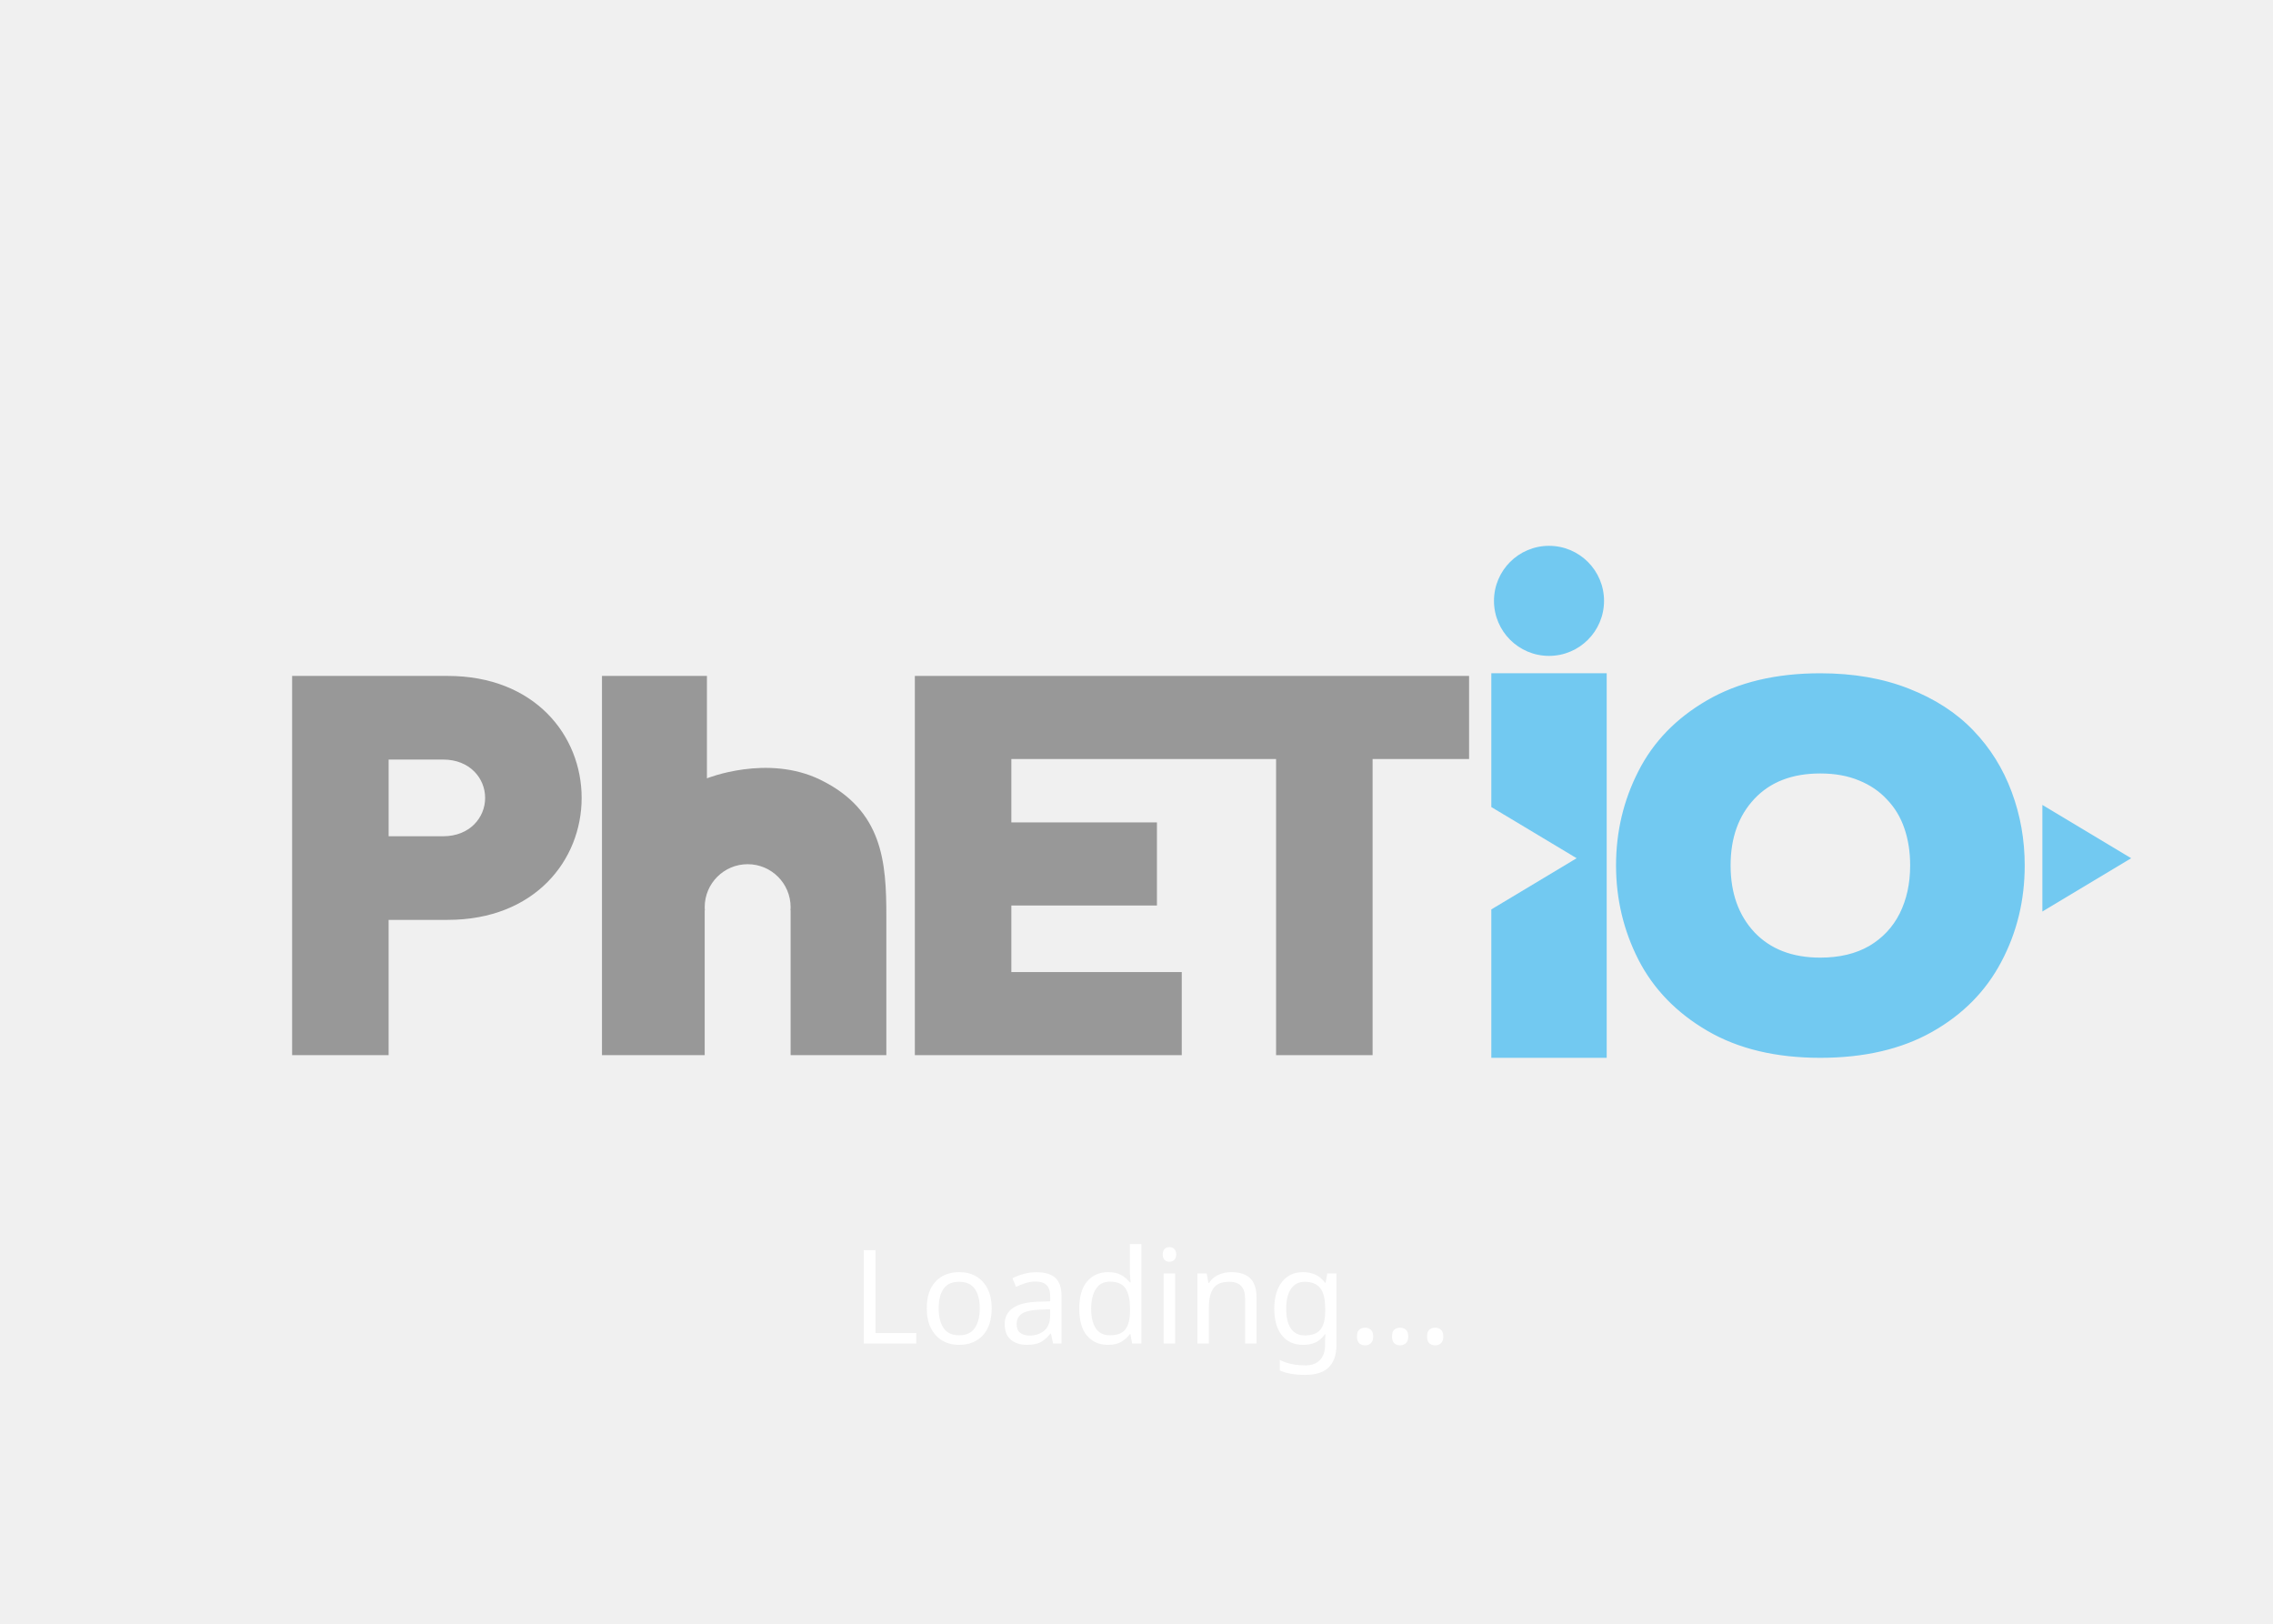
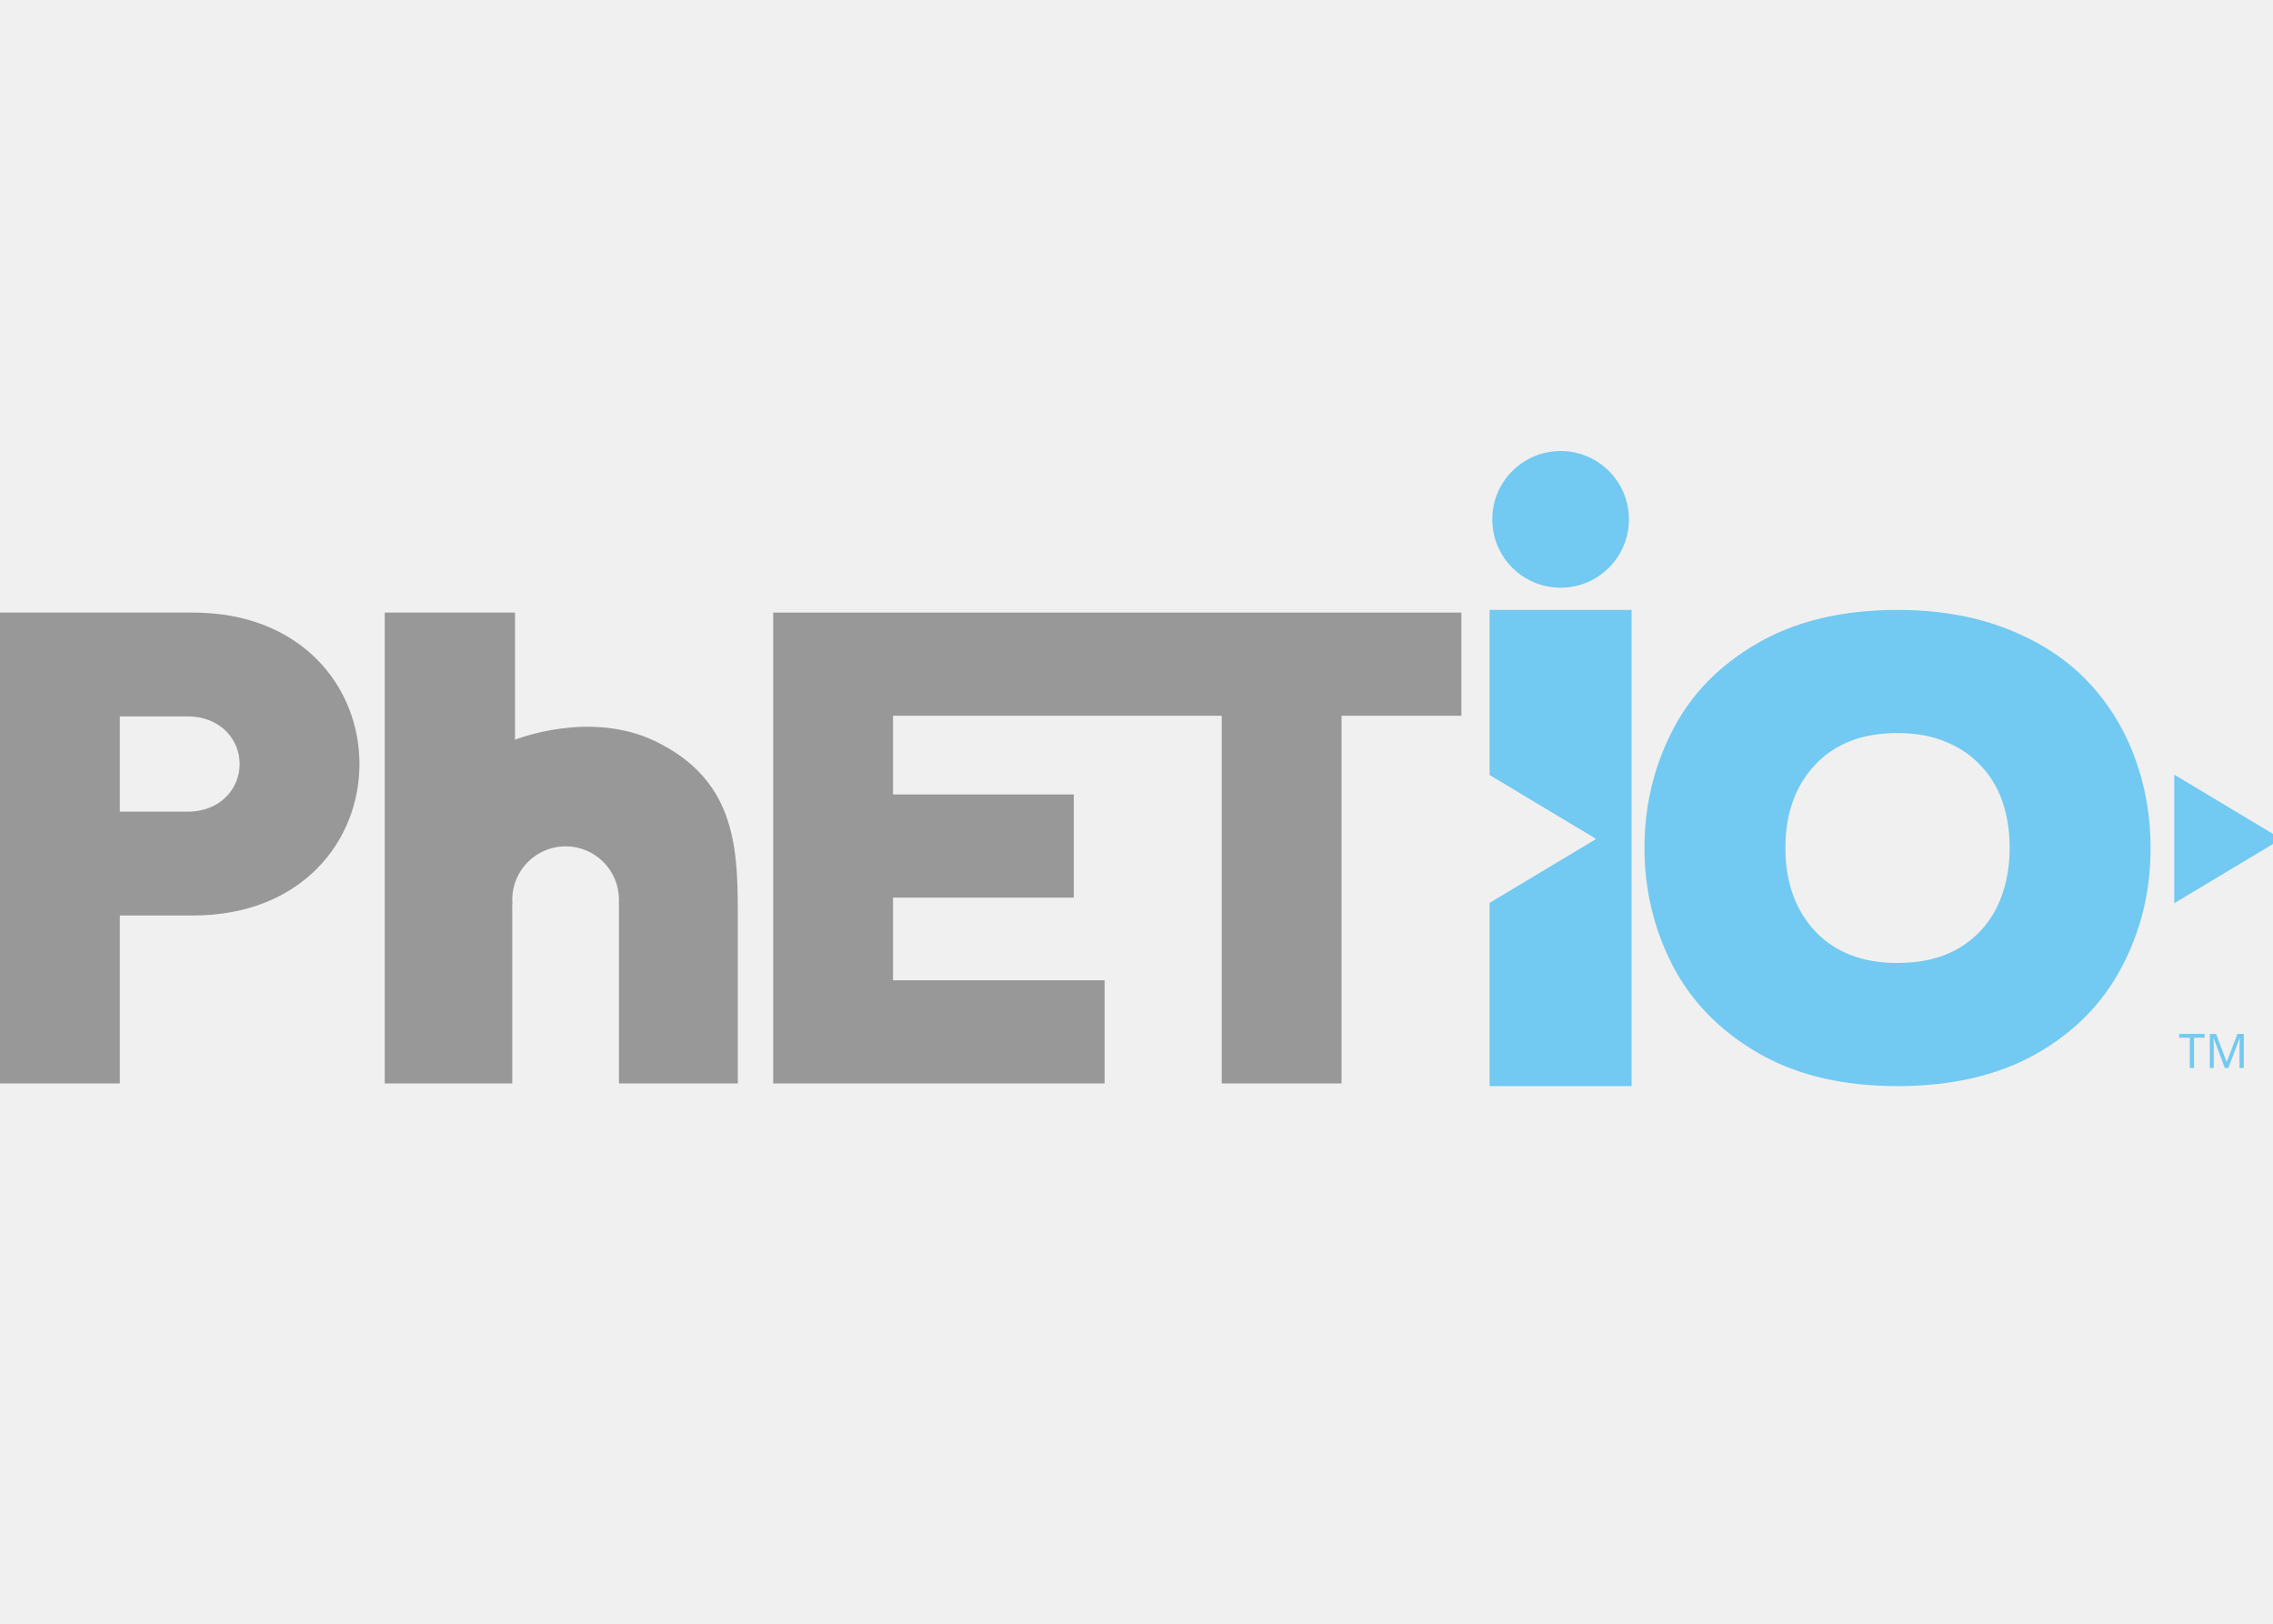
- <svg xmlns="http://www.w3.org/2000/svg" version="1.1" id="Layer_2" x="0px" y="0px" width="504px" height="360px" viewBox="0 0 504 360" enable-background="new 0 0 504 360" xml:space="preserve">
-   <g>
-     <text transform="matrix(1 0 0 1 188.709 297.876)" fill="#FFFFFF" font-family="'Tahoma'" font-size="29">Loading...</text>
+ <svg xmlns="http://www.w3.org/2000/svg" version="1.1" id="Layer_1" x="0px" y="0px" width="504px" height="360px" viewBox="0 0 504 360" enable-background="new 0 0 504 360" xml:space="preserve">
+   <g transform="matrix(1 0 0 1 0 100)">
+     <polygon fill-rule="evenodd" clip-rule="evenodd" fill="#72C9F1" points="361.187,140.212 330.887,140.212 330.887,100.504    333.718,98.806 355.062,86 333.718,73.193 330.887,71.496 330.887,35.815 361.187,35.815  " />
+     <polygon fill="none" stroke="#72C9F1" stroke-width="1.179" stroke-miterlimit="3.864" points="361.187,140.212 330.887,140.212    330.887,100.504 333.718,98.806 355.062,86 333.718,73.193 330.887,71.496 330.887,35.815 361.187,35.815  " />
+     <path fill-rule="evenodd" clip-rule="evenodd" fill="#72C9F1" d="M446.198,87.979c0-3.815-0.544-7.287-1.624-10.418   c-1.083-3.178-2.73-5.917-4.942-8.217c-2.166-2.348-4.824-4.155-7.978-5.429c-3.154-1.32-6.801-1.98-10.941-1.98   c-7.907,0-14.121,2.398-18.639,7.189c-4.519,4.793-6.777,11.077-6.777,18.855c0,7.775,2.259,14.084,6.777,18.927   c4.564,4.794,10.777,7.189,18.639,7.189c5.41,0,10.022-1.101,13.836-3.302c3.813-2.249,6.707-5.33,8.686-9.244   C445.209,97.587,446.198,93.063,446.198,87.979z M476.273,87.979c0,9.488-2.118,18.218-6.355,26.189   c-4.188,7.974-10.448,14.305-18.778,19.001c-8.33,4.695-18.475,7.043-30.427,7.043c-12.097,0-22.333-2.444-30.709-7.337   c-8.38-4.89-14.614-11.32-18.71-19.294c-4.048-7.972-6.07-16.504-6.07-25.603c0-9.148,2.022-17.68,6.07-25.604   c4.047-7.972,10.258-14.377,18.638-19.222c8.424-4.89,18.685-7.334,30.781-7.336c9.036,0,17.084,1.395,24.145,4.183   c7.104,2.787,12.94,6.578,17.507,11.37c4.565,4.747,8.023,10.296,10.378,16.654C475.095,74.332,476.271,80.985,476.273,87.979z" />
+     <path fill="none" stroke="#72C9F1" stroke-width="1.179" stroke-miterlimit="3.864" d="M446.198,87.979   c0-3.815-0.544-7.287-1.624-10.418c-1.083-3.178-2.73-5.917-4.942-8.217c-2.166-2.348-4.824-4.155-7.978-5.429   c-3.154-1.32-6.801-1.98-10.941-1.98c-7.907,0-14.121,2.398-18.639,7.189c-4.519,4.793-6.777,11.077-6.777,18.855   c0,7.775,2.259,14.084,6.777,18.927c4.564,4.794,10.777,7.189,18.639,7.189c5.41,0,10.022-1.101,13.836-3.302   c3.813-2.249,6.707-5.33,8.686-9.244C445.209,97.587,446.198,93.063,446.198,87.979z M476.273,87.979   c0,9.488-2.118,18.218-6.355,26.189c-4.188,7.974-10.448,14.305-18.778,19.001c-8.33,4.695-18.475,7.043-30.427,7.043   c-12.097,0-22.333-2.444-30.709-7.337c-8.38-4.89-14.614-11.32-18.71-19.294c-4.048-7.972-6.07-16.504-6.07-25.603   c0-9.148,2.022-17.68,6.07-25.604c4.047-7.972,10.258-14.377,18.638-19.222c8.424-4.89,18.685-7.334,30.781-7.336   c9.036,0,17.084,1.395,24.145,4.183c7.104,2.787,12.94,6.578,17.507,11.37c4.565,4.747,8.023,10.296,10.378,16.654   C475.095,74.332,476.271,80.985,476.273,87.979z" />
+     <polygon fill-rule="evenodd" clip-rule="evenodd" fill="#72C9F1" points="483.134,73.481 485.887,75.131 504,86 485.887,96.865    483.134,98.519  " />
+     <polygon fill="none" stroke="#72C9F1" stroke-width="1.962" stroke-miterlimit="3.864" points="483.087,73.481 485.84,75.131    503.952,86 485.84,96.865 483.087,98.519  " />
+     <path fill-rule="evenodd" clip-rule="evenodd" fill="#989898" d="M53.137,69.394c0,5.424-4.251,10.558-11.54,10.558H26.567V58.837   h15.031C48.886,58.837,53.137,63.968,53.137,69.394z M79.707,69.394c0-17.155-12.906-33.578-36.893-33.578H0v104.396h26.567   v-37.241h16.247C66.801,102.971,79.707,86.549,79.707,69.394z" />
+     <polygon fill="#989898" points="244.926,140.212 171.444,140.212 171.444,35.815 244.323,35.815 324.031,35.815 324.031,58.69    297.464,58.69 297.464,140.212 270.894,140.212 270.894,58.69 244.926,58.69 198.011,58.69 198.011,76.138 238.095,76.138    238.095,99.01 198.011,99.01 198.011,117.34 244.926,117.34  " />
+     <circle fill="#72C9F1" cx="346.037" cy="15.149" r="15.15" />
+     <path fill="#989898" d="M145.407,64.392c-14.569-7.106-31.208-0.389-31.208-0.389V35.815H85.308v104.396h28.28v-39.847h0.045   c-0.022-0.294-0.045-0.589-0.045-0.889c0-6.536,5.298-11.833,11.829-11.833c6.527,0,11.825,5.297,11.825,11.833   c0,0.3-0.022,0.595-0.044,0.889h0.044v39.847h26.354c0,0,0,3.149,0-38.224C163.596,87.062,162.635,72.795,145.407,64.392z" />
+     <text transform="matrix(1 0 0 1 483.0859 136.7812)" fill="#72C9F1" font-family="'ArialMT'" font-size="10.566">TM</text>
  </g>
-   <polygon fill="#72C9F1" points="355.668,233.939 331.266,233.939 331.266,201.959 333.546,200.591 350.736,190.278 333.546,179.964   331.266,178.597 331.266,149.86 355.668,149.86 " />
-   <polygon fill="none" stroke="#72C9F1" stroke-width="1.179" stroke-miterlimit="3.864" points="355.668,233.939 331.266,233.939   331.266,201.959 333.546,200.591 350.736,190.278 333.546,179.964 331.266,178.597 331.266,149.86 355.668,149.86 " />
-   <path fill="#72C9F1" d="M424.135,191.871c0-3.072-0.437-5.868-1.309-8.391c-0.871-2.56-2.198-4.766-3.979-6.617  c-1.745-1.891-3.886-3.347-6.425-4.373c-2.541-1.062-5.478-1.594-8.812-1.594c-6.368,0-11.373,1.931-15.011,5.79  c-3.64,3.86-5.458,8.921-5.458,15.185c0,6.263,1.818,11.344,5.458,15.243c3.677,3.861,8.68,5.791,15.011,5.791  c4.357,0,8.072-0.887,11.144-2.66c3.071-1.811,5.402-4.292,6.995-7.444C423.338,199.61,424.135,195.967,424.135,191.871z   M448.357,191.871c0,7.643-1.707,14.673-5.119,21.093c-3.373,6.422-8.415,11.521-15.123,15.303  c-6.71,3.782-14.879,5.673-24.506,5.673c-9.741,0-17.986-1.969-24.732-5.909c-6.749-3.938-11.77-9.117-15.067-15.538  c-3.261-6.421-4.89-13.293-4.89-20.621c0-7.367,1.629-14.238,4.89-20.621c3.259-6.421,8.261-11.579,15.01-15.481  c6.784-3.938,15.048-5.906,24.79-5.908c7.278,0,13.76,1.123,19.446,3.369c5.722,2.244,10.422,5.298,14.1,9.156  c3.678,3.823,6.462,8.294,8.357,13.413C447.408,180.881,448.354,186.239,448.357,191.871z" />
-   <path fill="none" stroke="#72C9F1" stroke-width="1.179" stroke-miterlimit="3.864" d="M424.135,191.871  c0-3.072-0.437-5.868-1.309-8.391c-0.871-2.56-2.198-4.766-3.979-6.617c-1.745-1.891-3.886-3.347-6.425-4.373  c-2.541-1.062-5.478-1.594-8.812-1.594c-6.368,0-11.373,1.931-15.011,5.79c-3.64,3.86-5.458,8.921-5.458,15.185  c0,6.263,1.818,11.344,5.458,15.243c3.677,3.861,8.68,5.791,15.011,5.791c4.357,0,8.072-0.887,11.144-2.66  c3.071-1.811,5.402-4.292,6.995-7.444C423.338,199.61,424.135,195.967,424.135,191.871z M448.357,191.871  c0,7.643-1.707,14.673-5.119,21.093c-3.373,6.422-8.415,11.521-15.123,15.303c-6.71,3.782-14.879,5.673-24.506,5.673  c-9.741,0-17.986-1.969-24.732-5.909c-6.749-3.938-11.77-9.117-15.067-15.538c-3.261-6.421-4.89-13.293-4.89-20.621  c0-7.367,1.629-14.238,4.89-20.621c3.259-6.421,8.261-11.579,15.01-15.481c6.784-3.938,15.048-5.906,24.79-5.908  c7.278,0,13.76,1.123,19.446,3.369c5.722,2.244,10.422,5.298,14.1,9.156c3.678,3.823,6.462,8.294,8.357,13.413  C447.408,180.881,448.354,186.239,448.357,191.871z" />
-   <polygon fill="#72C9F1" points="453.882,180.195 456.099,181.524 470.688,190.278 456.099,199.029 453.882,200.36 " />
-   <polygon fill="none" stroke="#72C9F1" stroke-width="1.962" stroke-miterlimit="3.864" points="453.844,180.195 456.062,181.524   470.648,190.278 456.062,199.029 453.844,200.36 " />
-   <path fill="#989898" d="M107.571,176.904c0,4.368-3.424,8.502-9.293,8.502H86.172v-17.004h12.106  C104.147,168.402,107.571,172.534,107.571,176.904z M128.97,176.904c0-13.816-10.394-27.044-29.712-27.044H64.775v84.079h21.396  v-29.993h13.086C118.576,203.946,128.97,190.72,128.97,176.904z" />
-   <polygon fill="#989898" points="262.035,233.939 202.854,233.939 202.854,149.86 261.549,149.86 325.744,149.86 325.744,168.283   304.348,168.283 304.348,233.939 282.948,233.939 282.948,168.283 262.035,168.283 224.25,168.283 224.25,182.336 256.532,182.336   256.532,200.757 224.25,200.757 224.25,215.519 262.035,215.519 " />
-   <circle fill="#72C9F1" cx="343.467" cy="133.217" r="12.201" />
-   <path fill="#989898" d="M181.884,172.876c-11.734-5.724-25.134-0.313-25.134-0.313V149.86h-23.269v84.079l22.775,0.001v-32.094  h0.037c-0.018-0.237-0.037-0.474-0.037-0.716c0-5.264,4.268-9.529,9.527-9.529c5.257,0,9.523,4.266,9.523,9.529  c0,0.242-0.018,0.479-0.035,0.716h0.035v32.094h21.227c0,0,0,2.535,0-30.786C196.533,191.135,195.759,179.643,181.884,172.876z" />
</svg>
